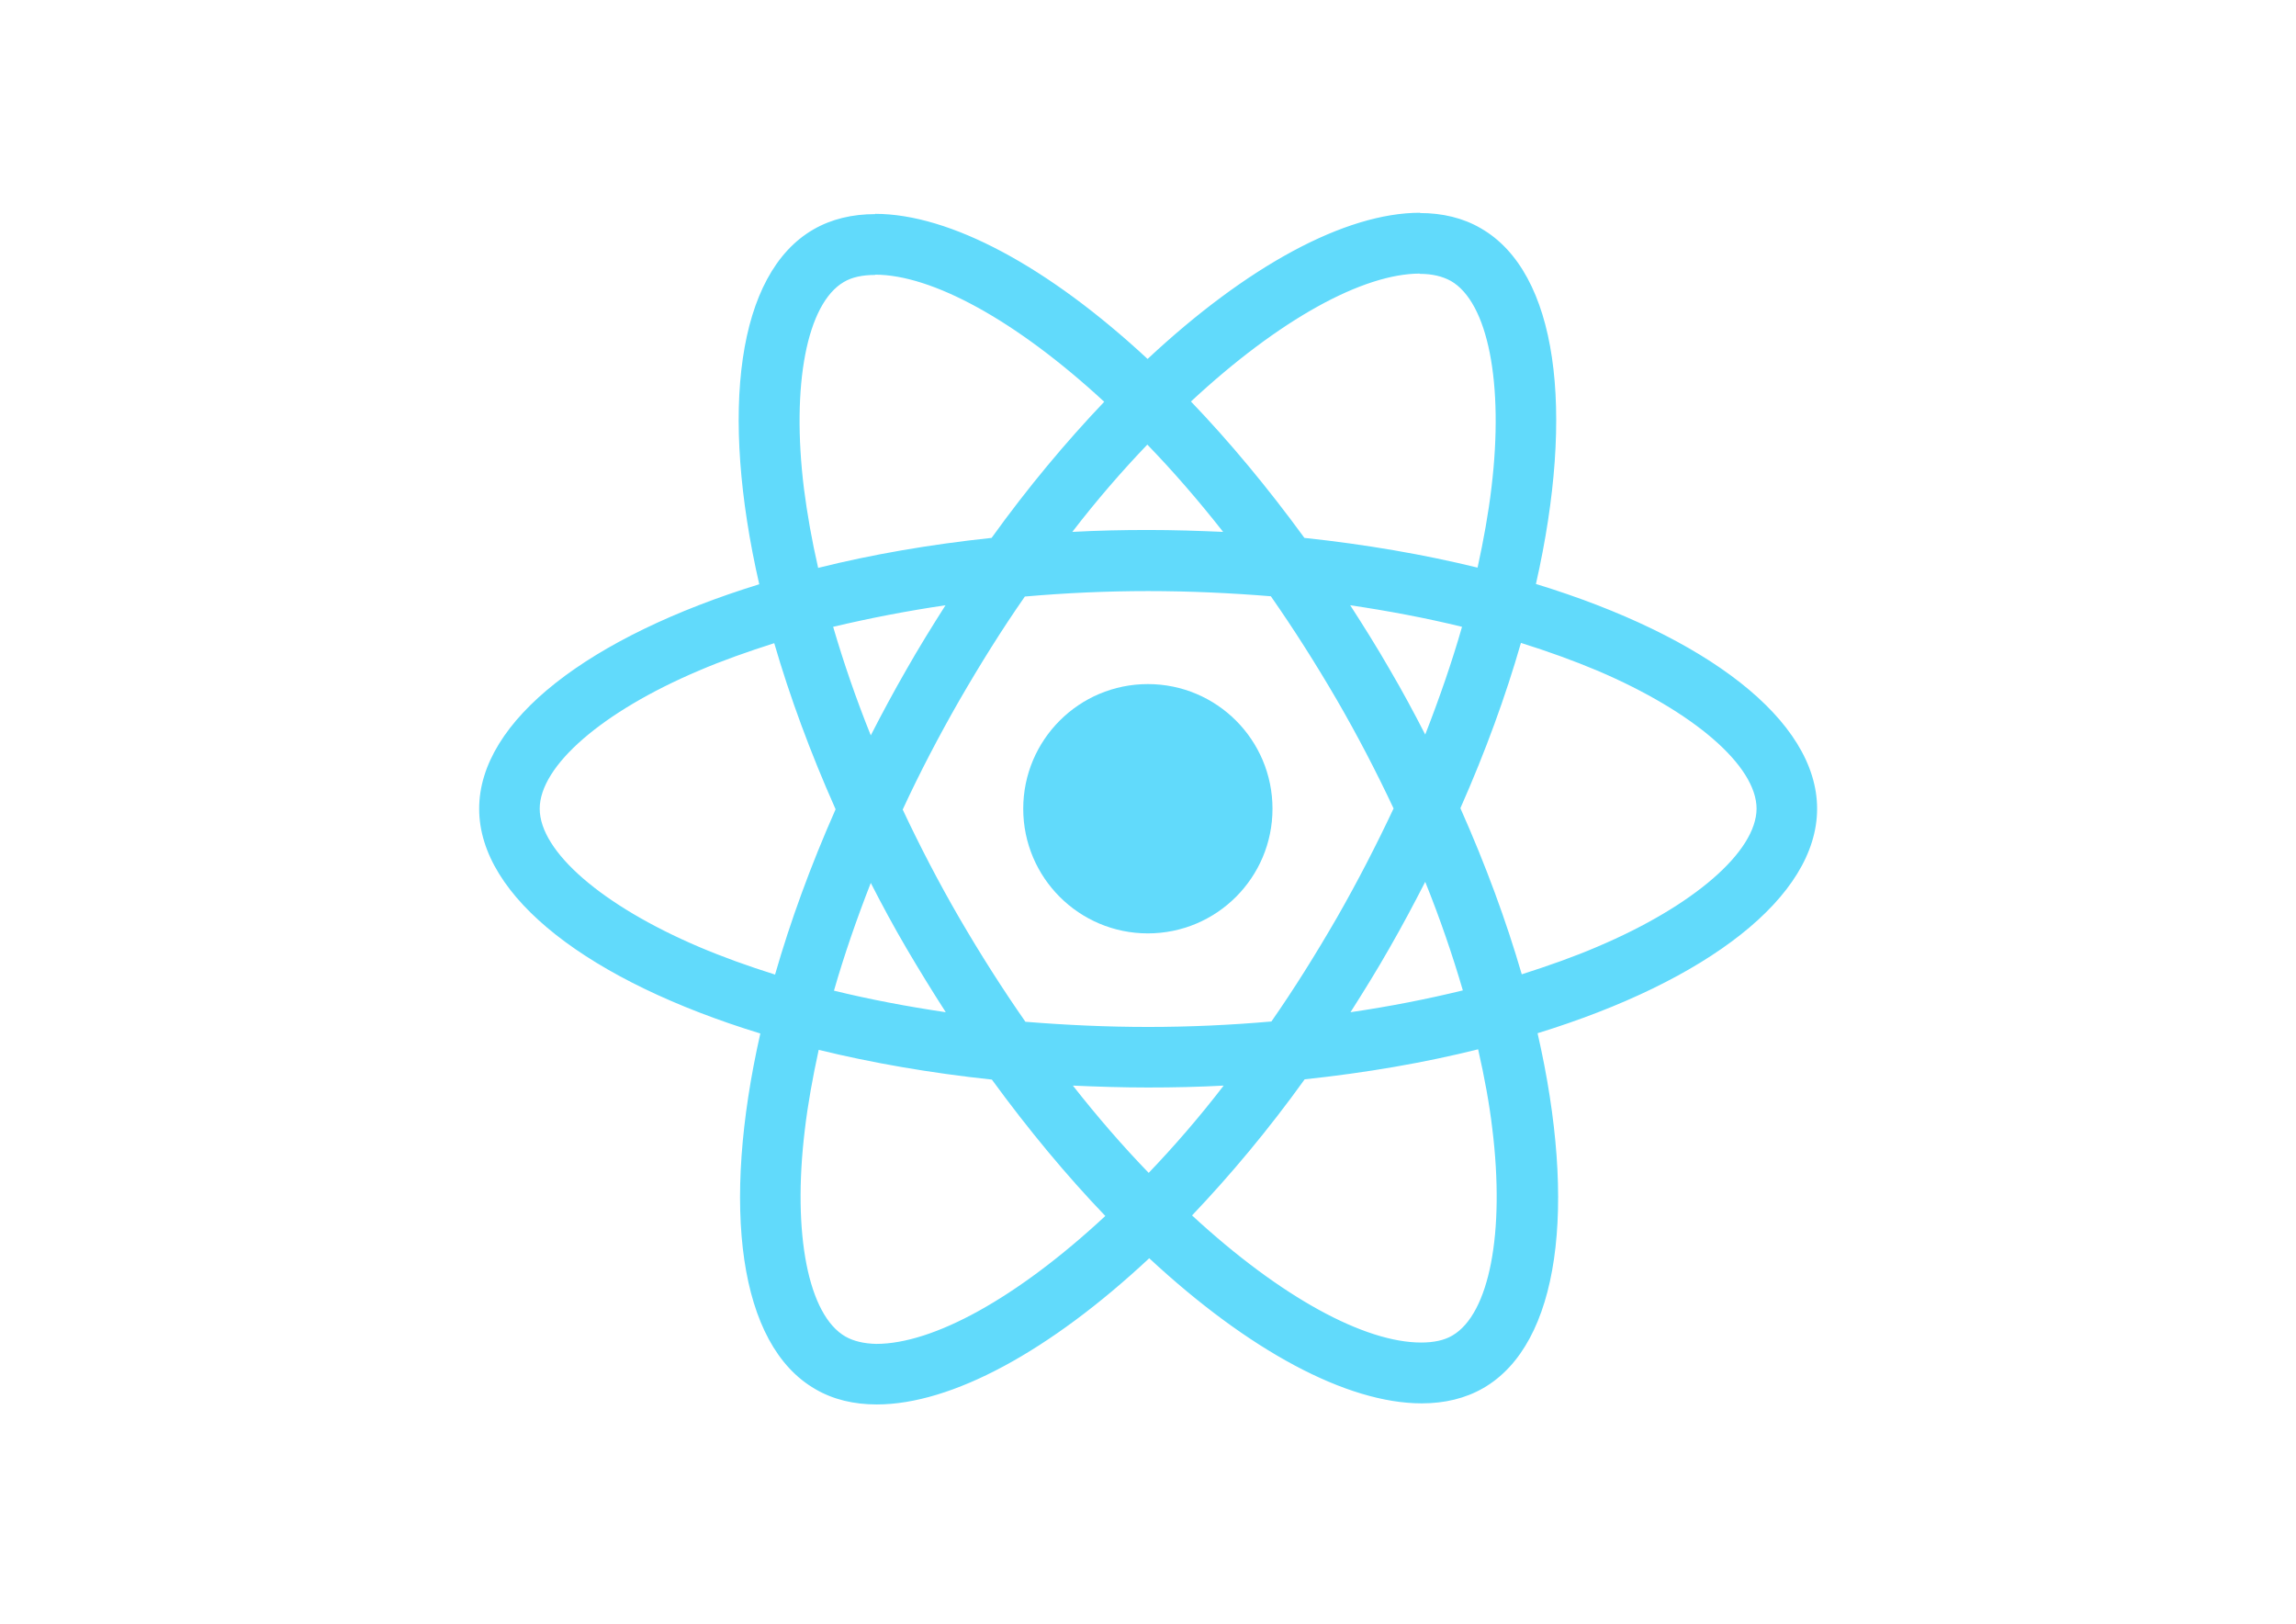
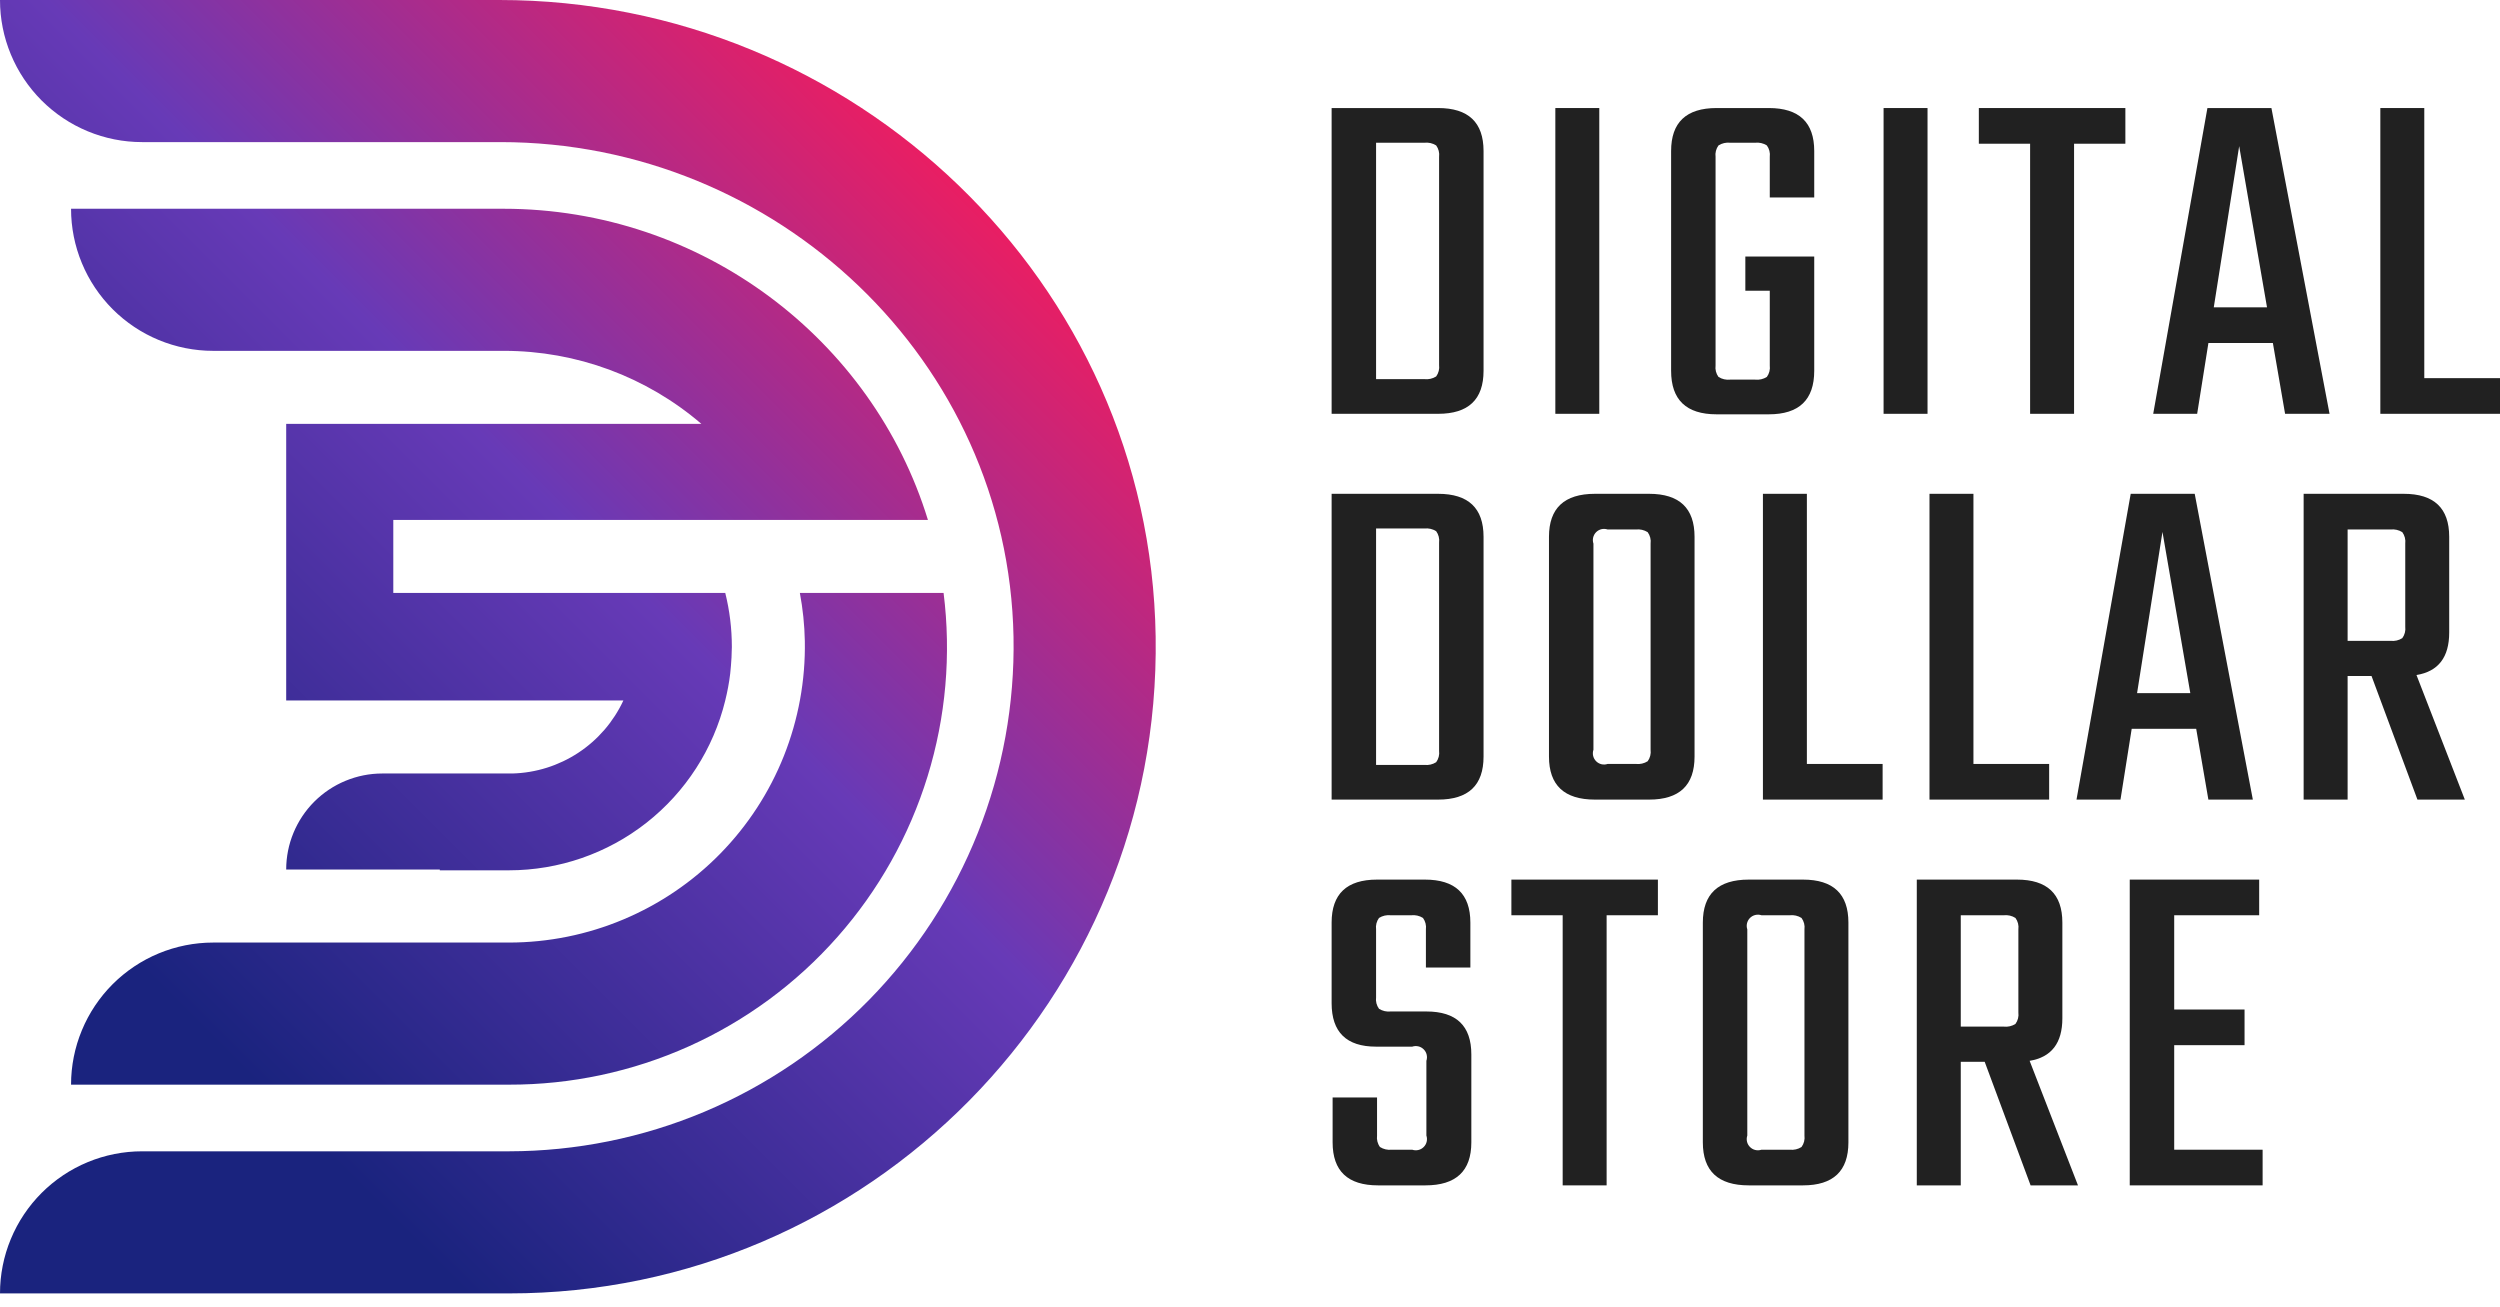
- <svg xmlns="http://www.w3.org/2000/svg" viewBox="0 0 841.9 595.3">
-   <g fill="#61DAFB">
-     <path d="M666.3 296.5c0-32.5-40.7-63.3-103.1-82.4 14.4-63.6 8-114.2-20.2-130.4-6.5-3.8-14.1-5.6-22.4-5.6v22.3c4.6 0 8.3.9 11.4 2.6 13.6 7.8 19.5 37.5 14.9 75.7-1.1 9.4-2.9 19.3-5.1 29.4-19.6-4.8-41-8.5-63.5-10.9-13.5-18.5-27.5-35.3-41.6-50 32.6-30.3 63.2-46.9 84-46.9V78c-27.5 0-63.5 19.6-99.9 53.6-36.4-33.8-72.4-53.2-99.9-53.2v22.3c20.7 0 51.4 16.5 84 46.6-14 14.7-28 31.4-41.3 49.9-22.6 2.4-44 6.1-63.6 11-2.3-10-4-19.7-5.2-29-4.7-38.2 1.1-67.9 14.6-75.8 3-1.8 6.9-2.6 11.5-2.6V78.5c-8.4 0-16 1.8-22.6 5.6-28.1 16.2-34.4 66.7-19.9 130.1-62.2 19.2-102.7 49.9-102.7 82.3 0 32.5 40.7 63.3 103.1 82.4-14.4 63.6-8 114.2 20.2 130.4 6.5 3.8 14.1 5.6 22.5 5.6 27.5 0 63.5-19.6 99.9-53.6 36.4 33.8 72.4 53.2 99.9 53.2 8.4 0 16-1.8 22.6-5.6 28.1-16.2 34.4-66.7 19.9-130.1 62-19.1 102.5-49.9 102.5-82.3zm-130.2-66.7c-3.7 12.9-8.3 26.2-13.5 39.5-4.1-8-8.4-16-13.1-24-4.6-8-9.5-15.8-14.4-23.4 14.2 2.1 27.9 4.7 41 7.9zm-45.8 106.5c-7.8 13.5-15.8 26.3-24.1 38.2-14.9 1.3-30 2-45.2 2-15.1 0-30.2-.7-45-1.9-8.3-11.9-16.4-24.6-24.2-38-7.6-13.1-14.5-26.4-20.8-39.8 6.2-13.4 13.2-26.8 20.7-39.9 7.8-13.5 15.8-26.3 24.1-38.2 14.9-1.3 30-2 45.2-2 15.1 0 30.2.7 45 1.9 8.3 11.9 16.4 24.6 24.2 38 7.6 13.1 14.5 26.4 20.8 39.8-6.3 13.4-13.2 26.8-20.7 39.9zm32.3-13c5.4 13.4 10 26.8 13.8 39.8-13.1 3.2-26.9 5.9-41.2 8 4.9-7.7 9.8-15.6 14.4-23.7 4.6-8 8.9-16.1 13-24.1zM421.2 430c-9.3-9.6-18.6-20.3-27.8-32 9 .4 18.2.7 27.5.7 9.4 0 18.7-.2 27.8-.7-9 11.7-18.3 22.4-27.5 32zm-74.4-58.9c-14.2-2.1-27.9-4.7-41-7.9 3.7-12.9 8.3-26.2 13.5-39.5 4.1 8 8.4 16 13.1 24 4.7 8 9.5 15.8 14.4 23.4zM420.7 163c9.3 9.6 18.6 20.3 27.8 32-9-.4-18.2-.7-27.5-.7-9.4 0-18.7.2-27.8.7 9-11.7 18.3-22.4 27.5-32zm-74 58.9c-4.9 7.7-9.8 15.6-14.4 23.7-4.6 8-8.9 16-13 24-5.4-13.4-10-26.8-13.8-39.8 13.1-3.1 26.9-5.8 41.2-7.9zm-90.5 125.2c-35.4-15.1-58.3-34.9-58.3-50.6 0-15.7 22.9-35.6 58.3-50.6 8.6-3.7 18-7 27.7-10.1 5.7 19.6 13.2 40 22.5 60.9-9.2 20.8-16.6 41.1-22.2 60.6-9.9-3.1-19.3-6.5-28-10.2zM310 490c-13.6-7.8-19.5-37.5-14.9-75.7 1.1-9.4 2.9-19.3 5.1-29.4 19.6 4.8 41 8.5 63.5 10.9 13.5 18.5 27.5 35.3 41.6 50-32.6 30.3-63.2 46.9-84 46.9-4.5-.1-8.3-1-11.3-2.7zm237.2-76.2c4.7 38.2-1.1 67.9-14.6 75.8-3 1.8-6.9 2.6-11.5 2.6-20.7 0-51.4-16.5-84-46.6 14-14.7 28-31.4 41.3-49.9 22.6-2.4 44-6.1 63.6-11 2.3 10.1 4.1 19.8 5.2 29.1zm38.5-66.7c-8.6 3.7-18 7-27.7 10.1-5.7-19.6-13.2-40-22.5-60.9 9.2-20.8 16.6-41.1 22.2-60.6 9.9 3.1 19.3 6.5 28.1 10.2 35.4 15.1 58.3 34.9 58.3 50.6-.1 15.7-23 35.6-58.4 50.6zM320.8 78.4z" />
-     <circle cx="420.9" cy="296.5" r="45.7" />
-     <path d="M520.5 78.1z" />
-   </g>
+ <svg xmlns="http://www.w3.org/2000/svg" width="88" height="46" viewBox="0 0 88 46" fill="none">
+   <path d="M40.679 22.41C40.873 35.124 30.587 45.528 17.918 45.528H0V45.528C-3.0241e-06 44.871 0.129 44.221 0.381 43.614C0.632 43.007 1.001 42.456 1.465 41.991C1.93 41.527 2.481 41.158 3.088 40.907C3.695 40.655 4.345 40.526 5.002 40.526H17.918C20.278 40.523 22.615 40.051 24.791 39.136C26.967 38.22 28.939 36.881 30.592 35.196C32.245 33.511 33.546 31.513 34.419 29.32C35.292 27.126 35.719 24.781 35.676 22.421C35.492 12.697 27.345 5.002 17.619 5.002H5.002C4.345 5.002 3.695 4.873 3.088 4.621C2.481 4.37 1.93 4.001 1.465 3.537C1.001 3.072 0.632 2.521 0.381 1.914C0.129 1.307 -1.00807e-06 0.657 0 0H17.572C30.064 -3.07024e-06 40.488 9.92 40.679 22.41ZM32.663 18.301C30.712 11.942 24.708 7.348 17.721 7.348H2.501V7.348C2.501 8.005 2.63 8.655 2.882 9.262C3.133 9.869 3.502 10.42 3.966 10.885C4.431 11.349 4.982 11.718 5.589 11.969C6.196 12.22 6.846 12.35 7.503 12.35H17.743C20.291 12.349 22.755 13.261 24.688 14.92H10.074V24.657H21.943C21.595 25.406 21.045 26.044 20.355 26.498C19.665 26.952 18.862 27.205 18.036 27.227H13.454C13.01 27.227 12.571 27.315 12.161 27.485C11.75 27.655 11.378 27.904 11.064 28.217C10.75 28.531 10.501 28.904 10.331 29.314C10.161 29.724 10.074 30.164 10.074 30.608H15.481V30.635H17.918C19.672 30.634 21.376 30.045 22.756 28.961C24.136 27.877 25.112 26.361 25.529 24.657H25.529L25.529 24.654C25.566 24.504 25.6 24.353 25.628 24.2C25.659 24.037 25.684 23.872 25.704 23.705C25.714 23.617 25.721 23.527 25.729 23.438C25.746 23.24 25.757 23.04 25.759 22.838C25.759 22.823 25.761 22.808 25.761 22.792V22.792C25.761 22.788 25.761 22.784 25.761 22.781C25.761 22.775 25.761 22.77 25.761 22.764C25.761 22.126 25.683 21.49 25.529 20.871H13.844V18.301H32.663ZM2.501 38.18H17.918C20.103 38.184 22.264 37.723 24.257 36.827C26.25 35.93 28.03 34.62 29.477 32.982C30.924 31.345 32.006 29.418 32.65 27.329C33.294 25.241 33.487 23.04 33.214 20.871H28.155C28.26 21.429 28.319 21.995 28.33 22.563C28.355 23.947 28.104 25.322 27.593 26.608C27.081 27.894 26.318 29.065 25.349 30.053C24.38 31.041 23.223 31.826 21.947 32.363C20.672 32.9 19.302 33.177 17.918 33.178H7.503C6.846 33.178 6.196 33.308 5.589 33.559C4.982 33.81 4.431 34.179 3.966 34.643C3.502 35.108 3.133 35.659 2.882 36.266C2.63 36.873 2.501 37.523 2.501 38.18V38.18Z" fill="url(#paint0_linear)" />
+   <path d="M46.873 3.803H50.622C51.688 3.803 52.221 4.308 52.221 5.316V13.053C52.221 14.062 51.688 14.567 50.622 14.566H46.873V3.803ZM50.656 12.847V5.523C50.675 5.38 50.638 5.235 50.553 5.119C50.43 5.041 50.285 5.008 50.141 5.024H48.438V13.346H50.141C50.285 13.362 50.43 13.329 50.553 13.251C50.638 13.135 50.675 12.99 50.656 12.847Z" fill="#212121" />
+   <path d="M54.748 3.803H56.295V14.566H54.748V3.803Z" fill="#212121" />
+   <path d="M63.861 6.95H62.296V5.523C62.315 5.38 62.278 5.235 62.193 5.119C62.07 5.041 61.924 5.008 61.78 5.024H60.903C60.759 5.008 60.614 5.041 60.491 5.119C60.406 5.235 60.369 5.38 60.388 5.523V12.864C60.369 13.007 60.406 13.152 60.491 13.268C60.614 13.346 60.759 13.379 60.903 13.363H61.78C61.924 13.379 62.07 13.346 62.193 13.268C62.278 13.152 62.315 13.007 62.296 12.864V10.234H61.436V9.03H63.861V13.053C63.861 14.074 63.328 14.584 62.262 14.584H60.422C59.356 14.584 58.823 14.073 58.823 13.053V5.316C58.823 4.308 59.356 3.804 60.422 3.803H62.262C63.328 3.803 63.861 4.308 63.861 5.316V6.95Z" fill="#212121" />
+   <path d="M66.302 3.803H67.849V14.566H66.302V3.803Z" fill="#212121" />
+   <path d="M74.813 3.803V5.059H73.007V14.566H71.46V5.059H69.655V3.803H74.813Z" fill="#212121" />
+   <path d="M80.435 14.566L80.005 12.073H77.736L77.34 14.566H75.793L77.701 3.803H79.954L82 14.566H80.435ZM77.925 10.818H79.799L78.819 5.144L77.925 10.818Z" fill="#212121" />
+   <path d="M85.335 13.311H88V14.566H83.788V3.803H85.335L85.335 13.311Z" fill="#212121" />
+   <path d="M46.873 17.382H50.622C51.688 17.382 52.221 17.887 52.221 18.895V26.633C52.221 27.642 51.688 28.146 50.622 28.146H46.873V17.382ZM50.656 26.426V19.102C50.675 18.959 50.638 18.814 50.553 18.698C50.43 18.62 50.285 18.587 50.141 18.603H48.438V26.925H50.141C50.285 26.941 50.43 26.908 50.553 26.83C50.638 26.714 50.675 26.569 50.656 26.426Z" fill="#212121" />
+   <path d="M56.141 17.382H58.049C59.115 17.382 59.648 17.887 59.648 18.895V26.633C59.648 27.642 59.115 28.146 58.049 28.146H56.141C55.063 28.146 54.524 27.641 54.524 26.633V18.895C54.524 17.887 55.063 17.383 56.141 17.382ZM58.101 26.392V19.136C58.12 18.993 58.083 18.849 57.998 18.732C57.875 18.655 57.729 18.621 57.585 18.638H56.588C56.518 18.614 56.444 18.611 56.372 18.627C56.301 18.644 56.236 18.68 56.184 18.732C56.132 18.784 56.096 18.849 56.079 18.921C56.062 18.992 56.066 19.067 56.089 19.136V26.392C56.066 26.461 56.062 26.536 56.079 26.608C56.096 26.679 56.132 26.744 56.184 26.796C56.236 26.848 56.301 26.884 56.372 26.901C56.444 26.918 56.518 26.914 56.588 26.891H57.585C57.729 26.907 57.875 26.874 57.998 26.796C58.083 26.68 58.12 26.535 58.101 26.392Z" fill="#212121" />
+   <path d="M63.602 26.891H66.268V28.146H62.055V17.382H63.602L63.602 26.891Z" fill="#212121" />
+   <path d="M69.465 26.891H72.13V28.146H67.918V17.382H69.465L69.465 26.891Z" fill="#212121" />
+   <path d="M77.735 28.146L77.306 25.653H75.036L74.641 28.146H73.093L75.001 17.382H77.254L79.3 28.146H77.735ZM75.225 24.398H77.099L76.119 18.724L75.225 24.398Z" fill="#212121" />
+   <path d="M82.636 23.796V28.146H81.088V17.382H84.613C85.679 17.382 86.212 17.887 86.212 18.895V22.265C86.212 23.137 85.828 23.635 85.06 23.761L86.762 28.146H85.094L83.478 23.796H82.636ZM82.636 18.638V22.558H84.149C84.293 22.574 84.439 22.541 84.561 22.463C84.646 22.347 84.683 22.202 84.665 22.059V19.136C84.683 18.993 84.646 18.849 84.561 18.732C84.439 18.655 84.293 18.622 84.149 18.638H82.636Z" fill="#212121" />
+   <path d="M50.209 39.971V37.341C50.232 37.271 50.236 37.197 50.219 37.125C50.203 37.054 50.166 36.988 50.114 36.937C50.062 36.885 49.997 36.848 49.926 36.832C49.854 36.815 49.78 36.819 49.71 36.842H48.438C47.395 36.842 46.873 36.332 46.873 35.312V32.475C46.873 31.466 47.407 30.962 48.472 30.962H50.157C51.223 30.962 51.756 31.466 51.757 32.475V34.057H50.192V32.715C50.211 32.572 50.173 32.428 50.089 32.312C49.966 32.234 49.82 32.201 49.676 32.217H48.954C48.809 32.201 48.664 32.234 48.541 32.312C48.456 32.428 48.419 32.572 48.438 32.715V35.105C48.419 35.248 48.456 35.393 48.541 35.509C48.664 35.587 48.809 35.62 48.954 35.604H50.209C51.263 35.604 51.791 36.108 51.791 37.117V40.212C51.791 41.221 51.252 41.725 50.175 41.725H48.507C47.441 41.725 46.908 41.221 46.908 40.212V38.63H48.472V39.971C48.454 40.114 48.49 40.259 48.575 40.375C48.698 40.453 48.844 40.486 48.988 40.47H49.71C49.78 40.493 49.854 40.497 49.926 40.48C49.997 40.464 50.062 40.427 50.114 40.375C50.166 40.324 50.203 40.258 50.219 40.187C50.236 40.115 50.232 40.041 50.209 39.971Z" fill="#212121" />
+   <path d="M58.358 30.962V32.217H56.553V41.725H55.006V32.217H53.201V30.962H58.358Z" fill="#212121" />
+   <path d="M61.557 30.962H63.465C64.531 30.962 65.064 31.466 65.064 32.475V40.212C65.064 41.221 64.531 41.725 63.465 41.725H61.557C60.479 41.725 59.94 41.221 59.94 40.212V32.475C59.94 31.466 60.479 30.962 61.557 30.962ZM63.517 39.971V32.715C63.536 32.572 63.499 32.428 63.413 32.312C63.291 32.234 63.145 32.201 63.001 32.217H62.004C61.934 32.194 61.86 32.19 61.788 32.207C61.717 32.223 61.652 32.26 61.6 32.311C61.548 32.363 61.512 32.428 61.495 32.5C61.478 32.571 61.482 32.646 61.505 32.715V39.971C61.482 40.041 61.478 40.115 61.495 40.187C61.511 40.258 61.548 40.324 61.6 40.375C61.652 40.427 61.717 40.464 61.788 40.48C61.86 40.497 61.934 40.493 62.004 40.47H63.001C63.145 40.486 63.291 40.453 63.413 40.375C63.499 40.259 63.536 40.114 63.517 39.971Z" fill="#212121" />
+   <path d="M69.019 37.375V41.725H67.471V30.962H70.996C72.062 30.962 72.595 31.466 72.595 32.475V35.845C72.595 36.716 72.211 37.215 71.443 37.341L73.145 41.725H71.477L69.861 37.375H69.019ZM69.019 32.217V36.137H70.532C70.676 36.154 70.822 36.12 70.944 36.042C71.029 35.926 71.066 35.781 71.047 35.639V32.715C71.066 32.572 71.029 32.428 70.944 32.312C70.822 32.234 70.676 32.201 70.532 32.217H69.019Z" fill="#212121" />
+   <path d="M76.532 40.47H79.644V41.725H74.967V30.962H79.523V32.217H76.532V35.535H79.008V36.79H76.532L76.532 40.47Z" fill="#212121" />
+   <defs>
+     <linearGradient id="paint0_linear" x1="-4.549" y1="40.979" x2="31.826" y2="4.604" gradientUnits="userSpaceOnUse">
+       <stop offset="0.225" stop-color="#1A237E" />
+       <stop offset="0.648" stop-color="#673AB7" />
+       <stop offset="1" stop-color="#E91E63" />
+     </linearGradient>
+   </defs>
</svg>
